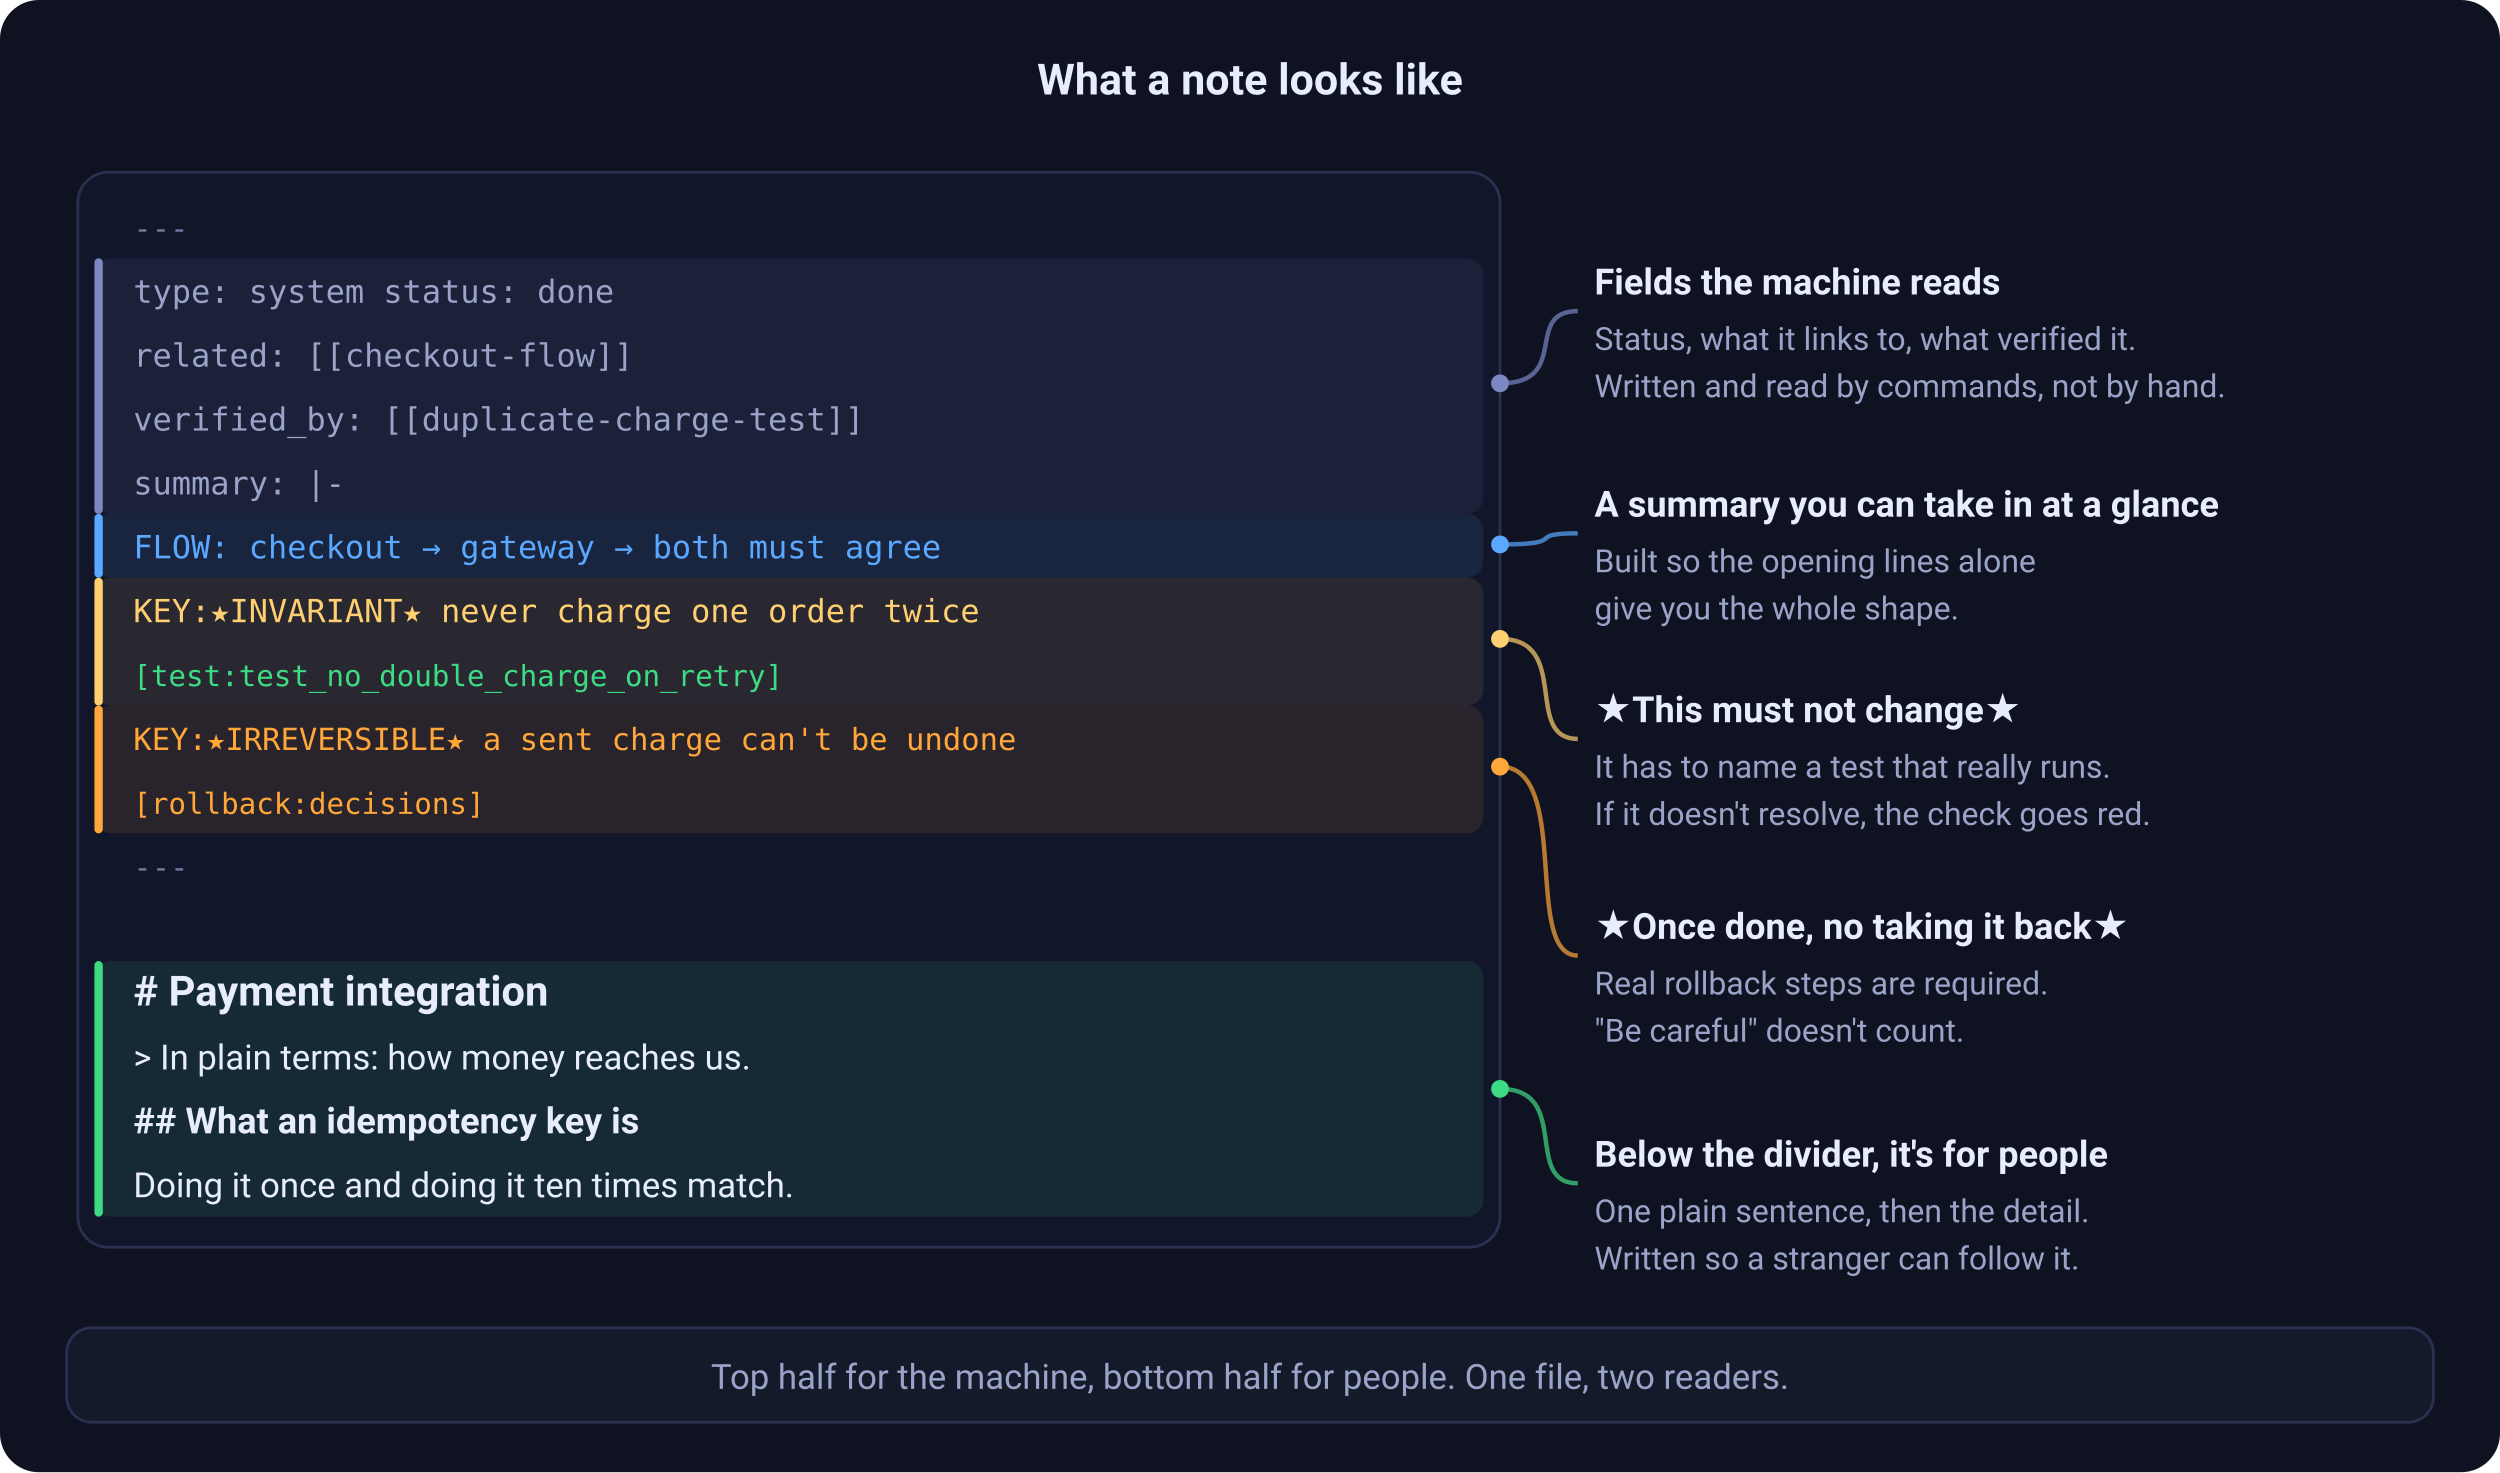
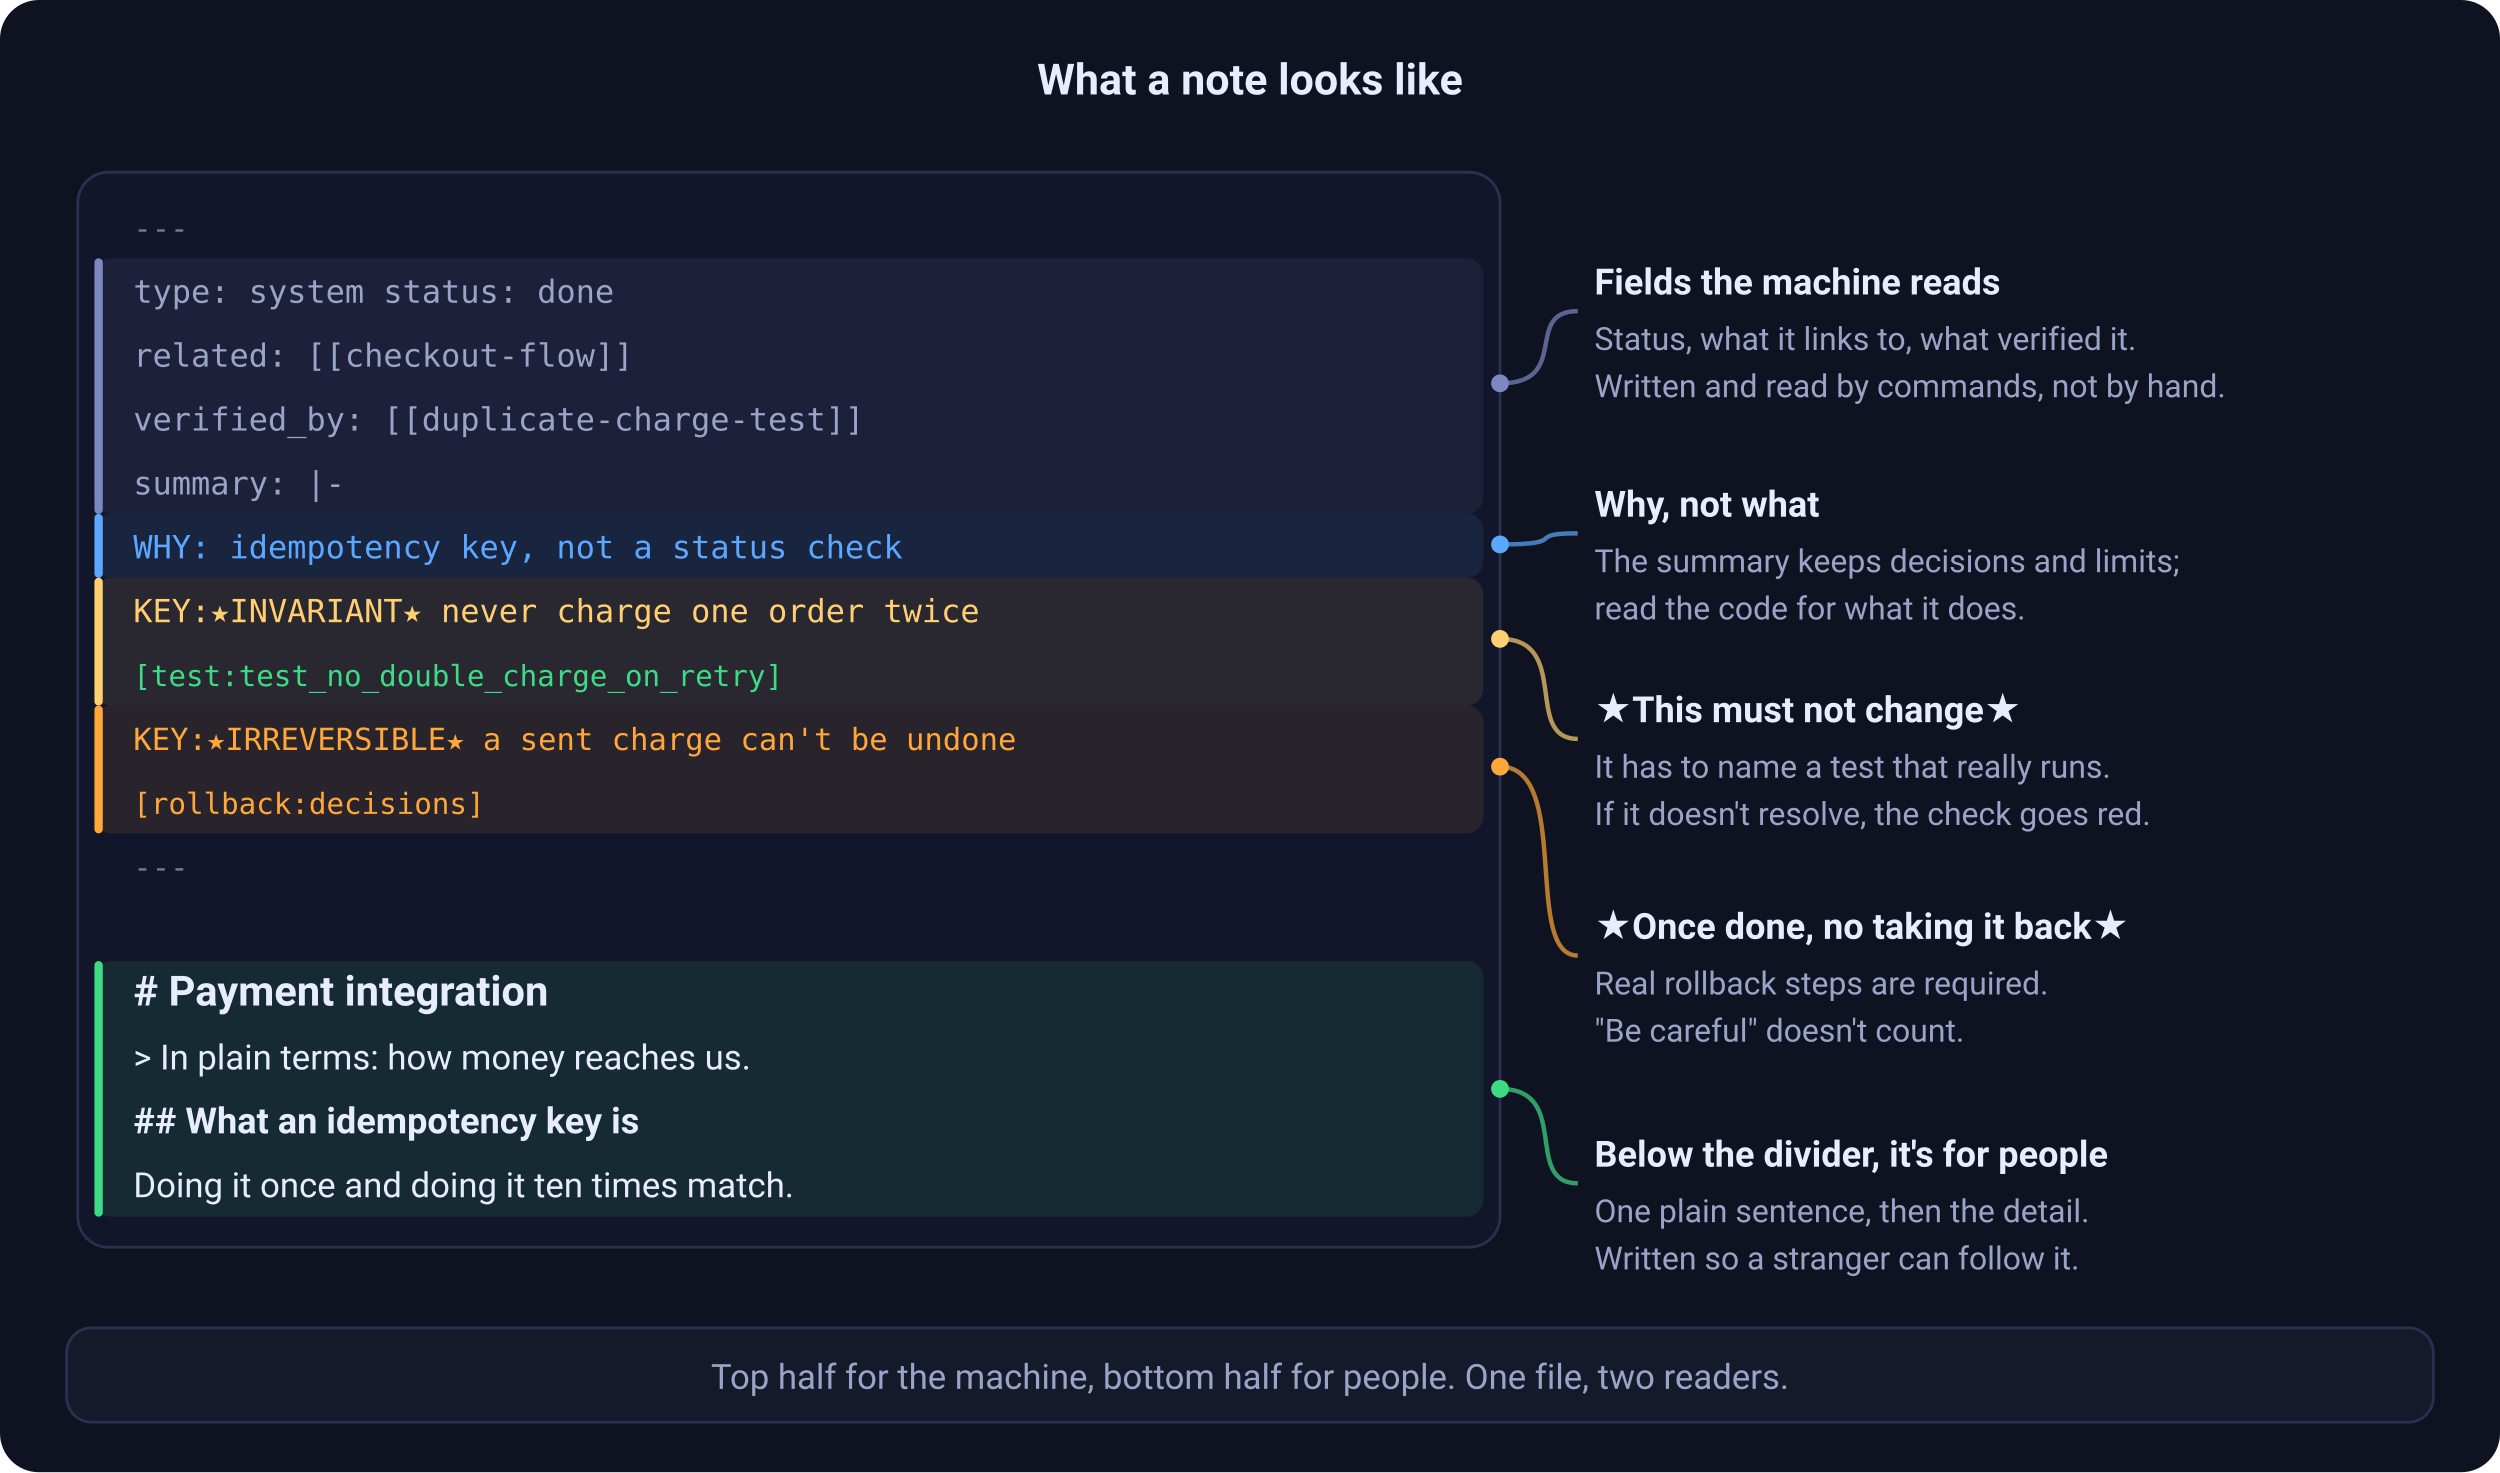
<svg xmlns="http://www.w3.org/2000/svg" viewBox="0 0 900 530" width="900" height="530" role="img" aria-label="The anatomy of a note: machine-read fields and summary lines at the top, two lines carrying contracts with their evidence, and below the divider, the part written for people.">
  <style>
    .h { font-family:system-ui,-apple-system,"Segoe UI",Roboto,Helvetica,Arial,sans-serif; fill:#e8ecff; font-weight:700 }
    .n { font-family:system-ui,-apple-system,"Segoe UI",Roboto,Helvetica,Arial,sans-serif; fill:#e8ecff }
    .s { font-family:system-ui,-apple-system,"Segoe UI",Roboto,Helvetica,Arial,sans-serif; fill:#9aa4c8 }
    .d { font-family:system-ui,-apple-system,"Segoe UI",Roboto,Helvetica,Arial,sans-serif; fill:#6f7aa0 }
    .m { font-family:ui-monospace,SFMono-Regular,Menlo,Consolas,monospace }
  </style>
  <rect x="0" y="0" width="900" height="530" rx="14" fill="#0f1220" />
  <text class="h" x="450" y="34" font-size="15.5" text-anchor="middle">What a note looks like</text>
  <rect x="28" y="62" width="512" height="387" rx="11" fill="#12162a" stroke="#2a3050" />
  <g opacity="1">
    <animate attributeName="opacity" dur="18s" repeatCount="indefinite" values="1;0;0;1;1" keyTimes="0;0.009;0.04;0.057;1" />
    <rect x="34" y="93" width="500" height="92" rx="6" fill="#7b88c4" fill-opacity="0.10" />
    <rect x="34" y="93" width="3" height="92" rx="1.5" fill="#7b88c4" />
  </g>
  <g opacity="1">
    <animate attributeName="opacity" dur="18s" repeatCount="indefinite" values="1;0;0;1;1" keyTimes="0;0.009;0.126;0.143;1" />
    <rect x="34" y="185" width="500" height="23" rx="6" fill="#5aa8ff" fill-opacity="0.10" />
    <rect x="34" y="185" width="3" height="23" rx="1.5" fill="#5aa8ff" />
  </g>
  <g opacity="1">
    <animate attributeName="opacity" dur="18s" repeatCount="indefinite" values="1;0;0;1;1" keyTimes="0;0.009;0.211;0.229;1" />
    <rect x="34" y="208" width="500" height="46" rx="6" fill="#ffcf70" fill-opacity="0.10" />
    <rect x="34" y="208" width="3" height="46" rx="1.5" fill="#ffcf70" />
  </g>
  <g opacity="1">
    <animate attributeName="opacity" dur="18s" repeatCount="indefinite" values="1;0;0;1;1" keyTimes="0;0.009;0.297;0.314;1" />
    <rect x="34" y="254" width="500" height="46" rx="6" fill="#ffa738" fill-opacity="0.10" />
    <rect x="34" y="254" width="3" height="46" rx="1.5" fill="#ffa738" />
  </g>
  <g opacity="1">
    <animate attributeName="opacity" dur="18s" repeatCount="indefinite" values="1;0;0;1;1" keyTimes="0;0.009;0.383;0.4;1" />
    <rect x="34" y="346" width="500" height="92" rx="6" fill="#3ddc84" fill-opacity="0.10" />
    <rect x="34" y="346" width="3" height="92" rx="1.5" fill="#3ddc84" />
  </g>
  <text class="m" x="48" y="86" font-size="11" fill="#6f7aa0">---</text>
  <text class="m" x="48" y="109" font-size="11.5" fill="#9aa4c8">type: system        status: done</text>
  <text class="m" x="48" y="132" font-size="11.5" fill="#9aa4c8">related:      [[checkout-flow]]</text>
  <text class="m" x="48" y="155" font-size="11.5" fill="#9aa4c8">verified_by:  [[duplicate-charge-test]]</text>
  <text class="m" x="48" y="178" font-size="11.5" fill="#9aa4c8">summary: |-</text>
-   <text class="m" x="48" y="201" font-size="11.5" fill="#5aa8ff">  FLOW: checkout → gateway → both must agree</text>
+   <text class="m" x="48" y="201" font-size="11.5" fill="#5aa8ff">  WHY: idempotency key, not a status check</text>
  <text class="m" x="48" y="224" font-size="11.5" fill="#ffcf70">  KEY:★INVARIANT★ never charge one order twice</text>
  <text class="m" x="48" y="247" font-size="10.5" fill="#3ddc84">       [test:test_no_double_charge_on_retry]</text>
  <text class="m" x="48" y="270" font-size="11" fill="#ffa738">  KEY:★IRREVERSIBLE★ a sent charge can't be undone</text>
  <text class="m" x="48" y="293" font-size="10.5" fill="#ffa738">       [rollback:decisions]</text>
  <text class="m" x="48" y="316" font-size="11" fill="#6f7aa0">---</text>
  <text class="h" x="48" y="362" font-size="15" fill="#e8ecff"># Payment integration</text>
  <text class="n" x="48" y="385" font-size="12.5" fill="#9aa4c8">&gt; In plain terms: how money reaches us.</text>
  <text class="h" x="48" y="408" font-size="13" fill="#e8ecff">## What an idempotency key is</text>
  <text class="n" x="48" y="431" font-size="12.5" fill="#9aa4c8">Doing it once and doing it ten times match.</text>
  <g opacity="1">
    <animate attributeName="opacity" dur="18s" repeatCount="indefinite" values="1;0;0;1;1" keyTimes="0;0.009;0.04;0.057;1" />
    <path d="M 540 138 C 566 138 548 112 568 112" stroke="#7b88c4" stroke-width="1.6" fill="none" opacity=".7" />
    <circle cx="540" cy="138" r="3.2" fill="#7b88c4" />
    <text class="h" x="574" y="106" font-size="13" fill="#7b88c4">Fields the machine reads</text>
    <text class="s" x="574" y="126" font-size="11.5">Status, what it links to, what verified it.</text>
    <text class="s" x="574" y="143" font-size="11.5">Written and read by commands, not by hand.</text>
  </g>
  <g opacity="1">
    <animate attributeName="opacity" dur="18s" repeatCount="indefinite" values="1;0;0;1;1" keyTimes="0;0.009;0.126;0.143;1" />
    <path d="M 540 196 C 566 196 548 192 568 192" stroke="#5aa8ff" stroke-width="1.6" fill="none" opacity=".7" />
    <circle cx="540" cy="196" r="3.2" fill="#5aa8ff" />
-     <text class="h" x="574" y="186" font-size="13" fill="#5aa8ff">A summary you can take in at a glance</text>
-     <text class="s" x="574" y="206" font-size="11.5">Built so the opening lines alone</text>
-     <text class="s" x="574" y="223" font-size="11.5">give you the whole shape.</text>
+     <text class="h" x="574" y="186" font-size="13" fill="#5aa8ff">Why, not what</text>
+     <text class="s" x="574" y="206" font-size="11.5">The summary keeps decisions and limits;</text>
+     <text class="s" x="574" y="223" font-size="11.5">read the code for what it does.</text>
  </g>
  <g opacity="1">
    <animate attributeName="opacity" dur="18s" repeatCount="indefinite" values="1;0;0;1;1" keyTimes="0;0.009;0.211;0.229;1" />
    <path d="M 540 230 C 566 230 548 266 568 266" stroke="#ffcf70" stroke-width="1.6" fill="none" opacity=".7" />
    <circle cx="540" cy="230" r="3.2" fill="#ffcf70" />
    <text class="h" x="574" y="260" font-size="13" fill="#ffcf70">★This must not change★</text>
    <text class="s" x="574" y="280" font-size="11.5">It has to name a test that really runs.</text>
    <text class="s" x="574" y="297" font-size="11.5">If it doesn't resolve, the check goes red.</text>
  </g>
  <g opacity="1">
    <animate attributeName="opacity" dur="18s" repeatCount="indefinite" values="1;0;0;1;1" keyTimes="0;0.009;0.297;0.314;1" />
    <path d="M 540 276 C 566 276 548 344 568 344" stroke="#ffa738" stroke-width="1.6" fill="none" opacity=".7" />
    <circle cx="540" cy="276" r="3.2" fill="#ffa738" />
    <text class="h" x="574" y="338" font-size="13" fill="#ffa738">★Once done, no taking it back★</text>
    <text class="s" x="574" y="358" font-size="11.5">Real rollback steps are required.</text>
    <text class="s" x="574" y="375" font-size="11.5">"Be careful" doesn't count.</text>
  </g>
  <g opacity="1">
    <animate attributeName="opacity" dur="18s" repeatCount="indefinite" values="1;0;0;1;1" keyTimes="0;0.009;0.383;0.4;1" />
    <path d="M 540 392 C 566 392 548 426 568 426" stroke="#3ddc84" stroke-width="1.6" fill="none" opacity=".7" />
    <circle cx="540" cy="392" r="3.2" fill="#3ddc84" />
    <text class="h" x="574" y="420" font-size="13" fill="#3ddc84">Below the divider, it's for people</text>
    <text class="s" x="574" y="440" font-size="11.5">One plain sentence, then the detail.</text>
    <text class="s" x="574" y="457" font-size="11.5">Written so a stranger can follow it.</text>
  </g>
  <rect x="24" y="478" width="852" height="34" rx="9" fill="#151a2b" stroke="#2a3050" />
  <text class="s" x="450" y="500" font-size="12.5" text-anchor="middle">Top half for the machine, bottom half for people. One file, two readers.</text>
</svg>
